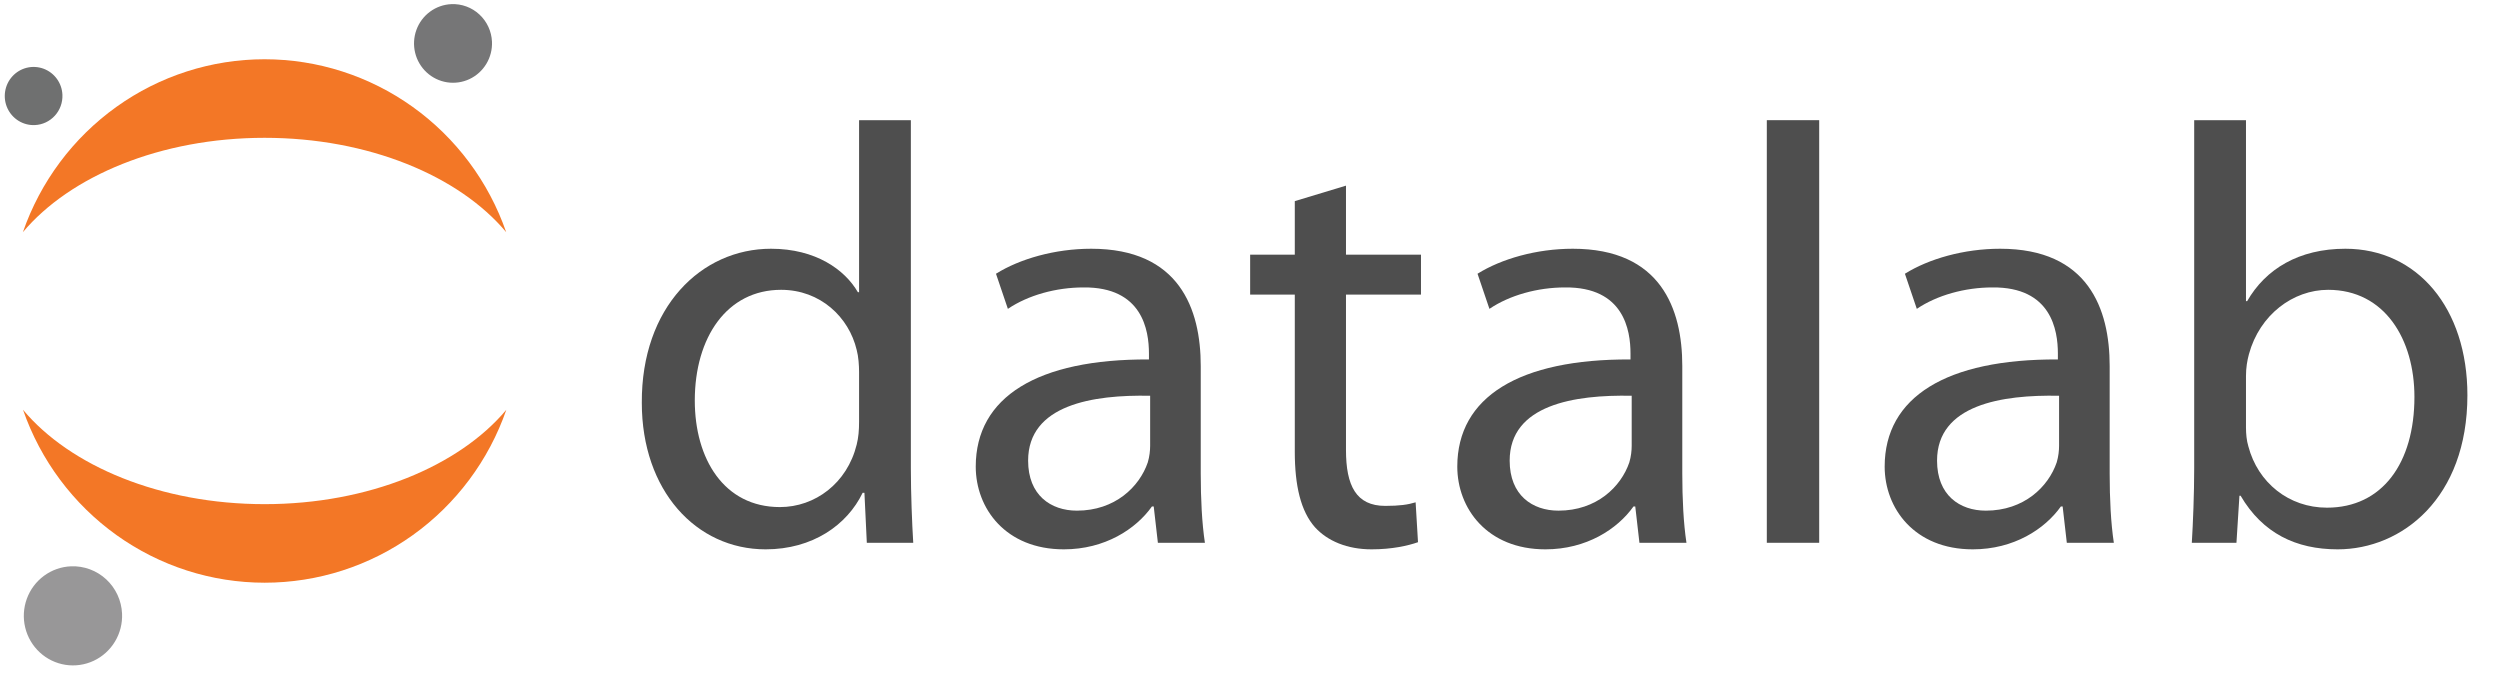
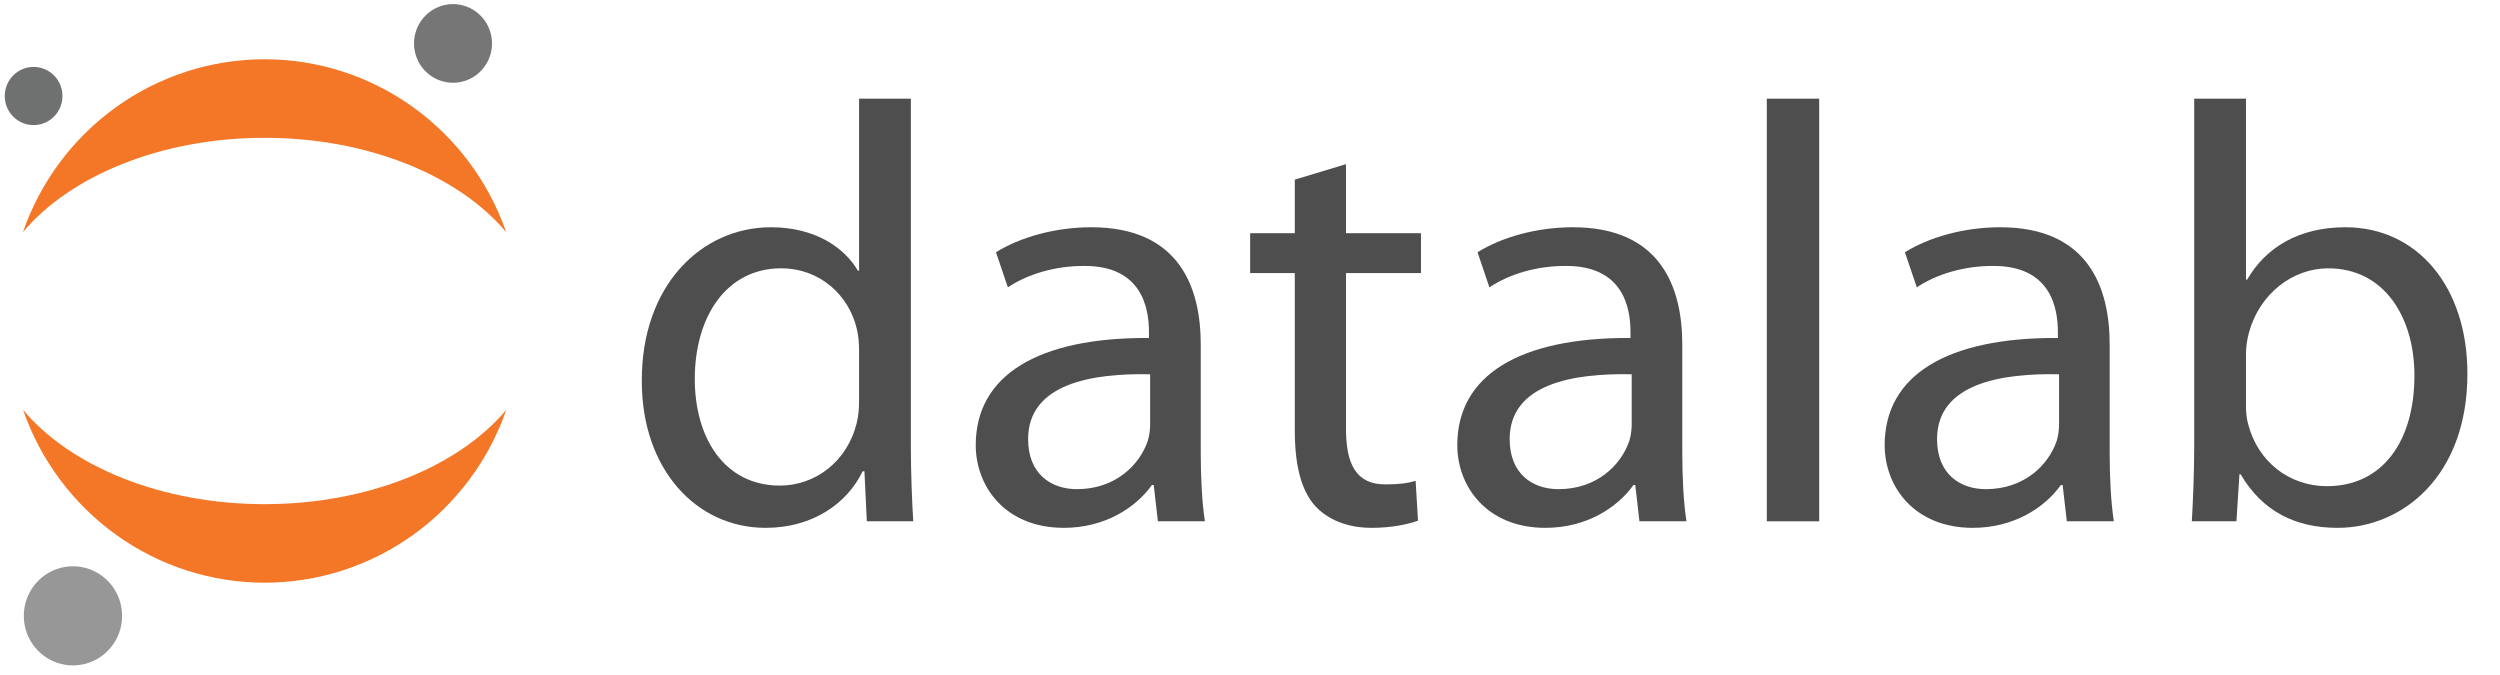
<svg xmlns="http://www.w3.org/2000/svg" version="1.1" x="0" y="0" width="189" height="51" viewBox="0, 0, 189, 51">
  <g id="Canvas">
    <g id="g">
      <path d="M37.194,3.154 C37.219,3.742 37.071,4.324 36.768,4.826 C36.465,5.329 36.022,5.73 35.493,5.979 C34.964,6.227 34.374,6.312 33.798,6.222 C33.222,6.132 32.685,5.872 32.255,5.474 C31.825,5.076 31.522,4.559 31.384,3.988 C31.246,3.416 31.279,2.816 31.479,2.264 C31.679,1.711 32.037,1.231 32.508,0.884 C32.978,0.536 33.541,0.338 34.123,0.313 C34.904,0.279 35.666,0.56 36.241,1.093 C36.817,1.625 37.16,2.367 37.194,3.154 z" fill="#767677" id="path7_fill" />
      <path d="M20.005,38.114 C12.155,38.114 5.299,35.238 1.74,30.98 C3.065,34.8 5.536,38.111 8.809,40.453 C12.082,42.795 15.996,44.053 20.009,44.053 C24.022,44.053 27.936,42.795 31.209,40.453 C34.482,38.111 36.953,34.8 38.278,30.98 C34.71,35.238 27.855,38.114 20.005,38.114 z" fill="#F37726" id="path8_fill" />
      <path d="M20.003,10.419 C27.854,10.419 34.709,13.296 38.268,17.553 C36.943,13.733 34.472,10.423 31.199,8.08 C27.926,5.738 24.012,4.48 19.999,4.48 C15.986,4.48 12.072,5.738 8.799,8.08 C5.526,10.423 3.055,13.733 1.73,17.553 C5.297,13.305 12.153,10.419 20.003,10.419 z" fill="#F37726" id="path9_fill" />
      <path d="M9.228,46.393 C9.26,47.134 9.074,47.868 8.692,48.502 C8.31,49.136 7.751,49.642 7.084,49.955 C6.417,50.268 5.674,50.374 4.947,50.261 C4.22,50.147 3.543,49.819 3.002,49.317 C2.46,48.815 2.079,48.163 1.905,47.442 C1.731,46.721 1.774,45.965 2.027,45.269 C2.28,44.572 2.732,43.967 3.326,43.53 C3.92,43.093 4.629,42.843 5.364,42.813 C6.347,42.773 7.305,43.127 8.03,43.798 C8.754,44.469 9.185,45.402 9.228,46.393 L9.228,46.393 z" fill="#989798" id="path10_fill" />
      <path d="M2.635,9.456 C2.204,9.475 1.777,9.364 1.408,9.138 C1.039,8.912 0.745,8.581 0.563,8.187 C0.381,7.792 0.32,7.352 0.386,6.922 C0.452,6.492 0.643,6.091 0.935,5.771 C1.227,5.451 1.607,5.225 2.026,5.122 C2.446,5.019 2.886,5.045 3.291,5.194 C3.696,5.344 4.048,5.612 4.302,5.963 C4.557,6.315 4.702,6.734 4.719,7.169 C4.743,7.751 4.537,8.319 4.146,8.747 C3.755,9.176 3.212,9.431 2.635,9.456 L2.635,9.456 z" fill="#6F7070" id="path11_fill" />
    </g>
    <g>
-       <path d="M64.946,9.085 L64.946,22.09 L64.856,22.09 C63.866,20.38 61.661,18.805 58.286,18.805 C53.021,18.805 48.476,23.215 48.521,30.46 C48.521,37.075 52.616,41.53 57.881,41.53 C61.436,41.53 64.046,39.685 65.216,37.255 L65.351,37.255 L65.531,41.035 L69.041,41.035 C68.951,39.55 68.861,37.345 68.861,35.41 L68.861,9.085 z M64.946,31.9 C64.946,32.53 64.901,33.07 64.766,33.61 C64.046,36.535 61.616,38.335 58.961,38.335 C54.731,38.335 52.526,34.69 52.526,30.28 C52.526,25.51 54.956,21.91 59.051,21.91 C62.021,21.91 64.181,23.98 64.766,26.455 C64.901,26.95 64.946,27.625 64.946,28.12 z" fill="#4E4E4E" />
-       <path d="M90.776,27.67 C90.776,23.35 89.156,18.805 82.496,18.805 C79.751,18.805 77.096,19.57 75.296,20.695 L76.196,23.35 C77.726,22.315 79.841,21.73 81.911,21.73 C86.366,21.685 86.861,24.97 86.861,26.725 L86.861,27.175 C78.446,27.13 73.766,30.01 73.766,35.275 C73.766,38.425 76.016,41.53 80.426,41.53 C83.531,41.53 85.871,40 87.086,38.29 L87.221,38.29 L87.536,41.035 L91.091,41.035 C90.866,39.55 90.776,37.705 90.776,35.815 z M86.951,33.7 C86.951,34.06 86.906,34.51 86.771,34.96 C86.141,36.805 84.296,38.605 81.416,38.605 C79.436,38.605 77.726,37.435 77.726,34.825 C77.726,30.595 82.631,29.83 86.951,29.92 z" fill="#4E4E4E" />
-       <path d="M97.886,15.205 L97.886,19.255 L94.511,19.255 L94.511,22.27 L97.886,22.27 L97.886,34.15 C97.886,36.715 98.336,38.65 99.416,39.865 C100.361,40.9 101.846,41.53 103.691,41.53 C105.221,41.53 106.436,41.26 107.201,40.99 L107.021,37.975 C106.436,38.155 105.806,38.245 104.726,38.245 C102.521,38.245 101.756,36.715 101.756,34.015 L101.756,22.27 L107.426,22.27 L107.426,19.255 L101.756,19.255 L101.756,14.035 z" fill="#4E4E4E" />
-       <path d="M127.181,27.67 C127.181,23.35 125.561,18.805 118.901,18.805 C116.156,18.805 113.501,19.57 111.701,20.695 L112.601,23.35 C114.131,22.315 116.246,21.73 118.316,21.73 C122.771,21.685 123.266,24.97 123.266,26.725 L123.266,27.175 C114.851,27.13 110.171,30.01 110.171,35.275 C110.171,38.425 112.421,41.53 116.831,41.53 C119.936,41.53 122.276,40 123.491,38.29 L123.626,38.29 L123.941,41.035 L127.496,41.035 C127.271,39.55 127.181,37.705 127.181,35.815 z M123.356,33.7 C123.356,34.06 123.311,34.51 123.176,34.96 C122.546,36.805 120.701,38.605 117.821,38.605 C115.841,38.605 114.131,37.435 114.131,34.825 C114.131,30.595 119.036,29.83 123.356,29.92 z" fill="#4E4E4E" />
-       <path d="M133.571,41.035 L137.531,41.035 L137.531,9.085 L133.571,9.085 z" fill="#4E4E4E" />
-       <path d="M159.491,27.67 C159.491,23.35 157.871,18.805 151.211,18.805 C148.466,18.805 145.811,19.57 144.011,20.695 L144.911,23.35 C146.441,22.315 148.556,21.73 150.626,21.73 C155.081,21.685 155.576,24.97 155.576,26.725 L155.576,27.175 C147.161,27.13 142.481,30.01 142.481,35.275 C142.481,38.425 144.731,41.53 149.141,41.53 C152.246,41.53 154.586,40 155.801,38.29 L155.936,38.29 L156.251,41.035 L159.806,41.035 C159.581,39.55 159.491,37.705 159.491,35.815 z M155.666,33.7 C155.666,34.06 155.621,34.51 155.486,34.96 C154.856,36.805 153.011,38.605 150.131,38.605 C148.151,38.605 146.441,37.435 146.441,34.825 C146.441,30.595 151.346,29.83 155.666,29.92 z" fill="#4E4E4E" />
-       <path d="M165.881,35.41 C165.881,37.345 165.791,39.55 165.701,41.035 L169.076,41.035 L169.301,37.48 L169.391,37.48 C171.056,40.315 173.576,41.53 176.726,41.53 C181.586,41.53 186.536,37.66 186.536,29.875 C186.536,23.305 182.756,18.805 177.311,18.805 C173.801,18.805 171.281,20.335 169.886,22.765 L169.796,22.765 L169.796,9.085 L165.881,9.085 z M169.796,28.435 C169.796,27.805 169.886,27.265 170.021,26.77 C170.831,23.8 173.351,21.91 176.006,21.91 C180.281,21.91 182.531,25.645 182.531,30.01 C182.531,35.005 180.101,38.38 175.916,38.38 C173.036,38.38 170.696,36.49 169.976,33.745 C169.841,33.295 169.796,32.8 169.796,32.305 z" fill="#4E4E4E" />
+       <path d="M64.946,7.46 L64.946,20.465 L64.856,20.465 C63.866,18.755 61.661,17.18 58.286,17.18 C53.021,17.18 48.476,21.59 48.521,28.835 C48.521,35.45 52.616,39.905 57.881,39.905 C61.436,39.905 64.046,38.06 65.216,35.63 L65.351,35.63 L65.531,39.41 L69.041,39.41 C68.951,37.925 68.861,35.72 68.861,33.785 L68.861,7.46 z M64.946,30.275 C64.946,30.905 64.901,31.445 64.766,31.985 C64.046,34.91 61.616,36.71 58.961,36.71 C54.731,36.71 52.526,33.065 52.526,28.655 C52.526,23.885 54.956,20.285 59.051,20.285 C62.021,20.285 64.181,22.355 64.766,24.83 C64.901,25.325 64.946,26 64.946,26.495 z" fill="#4E4E4E" />
+       <path d="M90.776,26.045 C90.776,21.725 89.156,17.18 82.496,17.18 C79.751,17.18 77.096,17.945 75.296,19.07 L76.196,21.725 C77.726,20.69 79.841,20.105 81.911,20.105 C86.366,20.06 86.861,23.345 86.861,25.1 L86.861,25.55 C78.446,25.505 73.766,28.385 73.766,33.65 C73.766,36.8 76.016,39.905 80.426,39.905 C83.531,39.905 85.871,38.375 87.086,36.665 L87.221,36.665 L87.536,39.41 L91.091,39.41 C90.866,37.925 90.776,36.08 90.776,34.19 z M86.951,32.075 C86.951,32.435 86.906,32.885 86.771,33.335 C86.141,35.18 84.296,36.98 81.416,36.98 C79.436,36.98 77.726,35.81 77.726,33.2 C77.726,28.97 82.631,28.205 86.951,28.295 z" fill="#4E4E4E" />
+       <path d="M97.886,13.58 L97.886,17.63 L94.511,17.63 L94.511,20.645 L97.886,20.645 L97.886,32.525 C97.886,35.09 98.336,37.025 99.416,38.24 C100.361,39.275 101.846,39.905 103.691,39.905 C105.221,39.905 106.436,39.635 107.201,39.365 L107.021,36.35 C106.436,36.53 105.806,36.62 104.726,36.62 C102.521,36.62 101.756,35.09 101.756,32.39 L101.756,20.645 L107.426,20.645 L107.426,17.63 L101.756,17.63 L101.756,12.41 z" fill="#4E4E4E" />
+       <path d="M127.181,26.045 C127.181,21.725 125.561,17.18 118.901,17.18 C116.156,17.18 113.501,17.945 111.701,19.07 L112.601,21.725 C114.131,20.69 116.246,20.105 118.316,20.105 C122.771,20.06 123.266,23.345 123.266,25.1 L123.266,25.55 C114.851,25.505 110.171,28.385 110.171,33.65 C110.171,36.8 112.421,39.905 116.831,39.905 C119.936,39.905 122.276,38.375 123.491,36.665 L123.626,36.665 L123.941,39.41 L127.496,39.41 C127.271,37.925 127.181,36.08 127.181,34.19 z M123.356,32.075 C123.356,32.435 123.311,32.885 123.176,33.335 C122.546,35.18 120.701,36.98 117.821,36.98 C115.841,36.98 114.131,35.81 114.131,33.2 C114.131,28.97 119.036,28.205 123.356,28.295 z" fill="#4E4E4E" />
+       <path d="M133.571,39.41 L137.531,39.41 L137.531,7.46 L133.571,7.46 z" fill="#4E4E4E" />
+       <path d="M159.491,26.045 C159.491,21.725 157.871,17.18 151.211,17.18 C148.466,17.18 145.811,17.945 144.011,19.07 L144.911,21.725 C146.441,20.69 148.556,20.105 150.626,20.105 C155.081,20.06 155.576,23.345 155.576,25.1 L155.576,25.55 C147.161,25.505 142.481,28.385 142.481,33.65 C142.481,36.8 144.731,39.905 149.141,39.905 C152.246,39.905 154.586,38.375 155.801,36.665 L155.936,36.665 L156.251,39.41 L159.806,39.41 C159.581,37.925 159.491,36.08 159.491,34.19 z M155.666,32.075 C155.666,32.435 155.621,32.885 155.486,33.335 C154.856,35.18 153.011,36.98 150.131,36.98 C148.151,36.98 146.441,35.81 146.441,33.2 C146.441,28.97 151.346,28.205 155.666,28.295 z" fill="#4E4E4E" />
+       <path d="M165.881,33.785 C165.881,35.72 165.791,37.925 165.701,39.41 L169.076,39.41 L169.301,35.855 L169.391,35.855 C171.056,38.69 173.576,39.905 176.726,39.905 C181.586,39.905 186.536,36.035 186.536,28.25 C186.536,21.68 182.756,17.18 177.311,17.18 C173.801,17.18 171.281,18.71 169.886,21.14 L169.796,21.14 L169.796,7.46 L165.881,7.46 z M169.796,26.81 C169.796,26.18 169.886,25.64 170.021,25.145 C170.831,22.175 173.351,20.285 176.006,20.285 C180.281,20.285 182.531,24.02 182.531,28.385 C182.531,33.38 180.101,36.755 175.916,36.755 C173.036,36.755 170.696,34.865 169.976,32.12 C169.841,31.67 169.796,31.175 169.796,30.68 z" fill="#4E4E4E" />
    </g>
  </g>
</svg>
